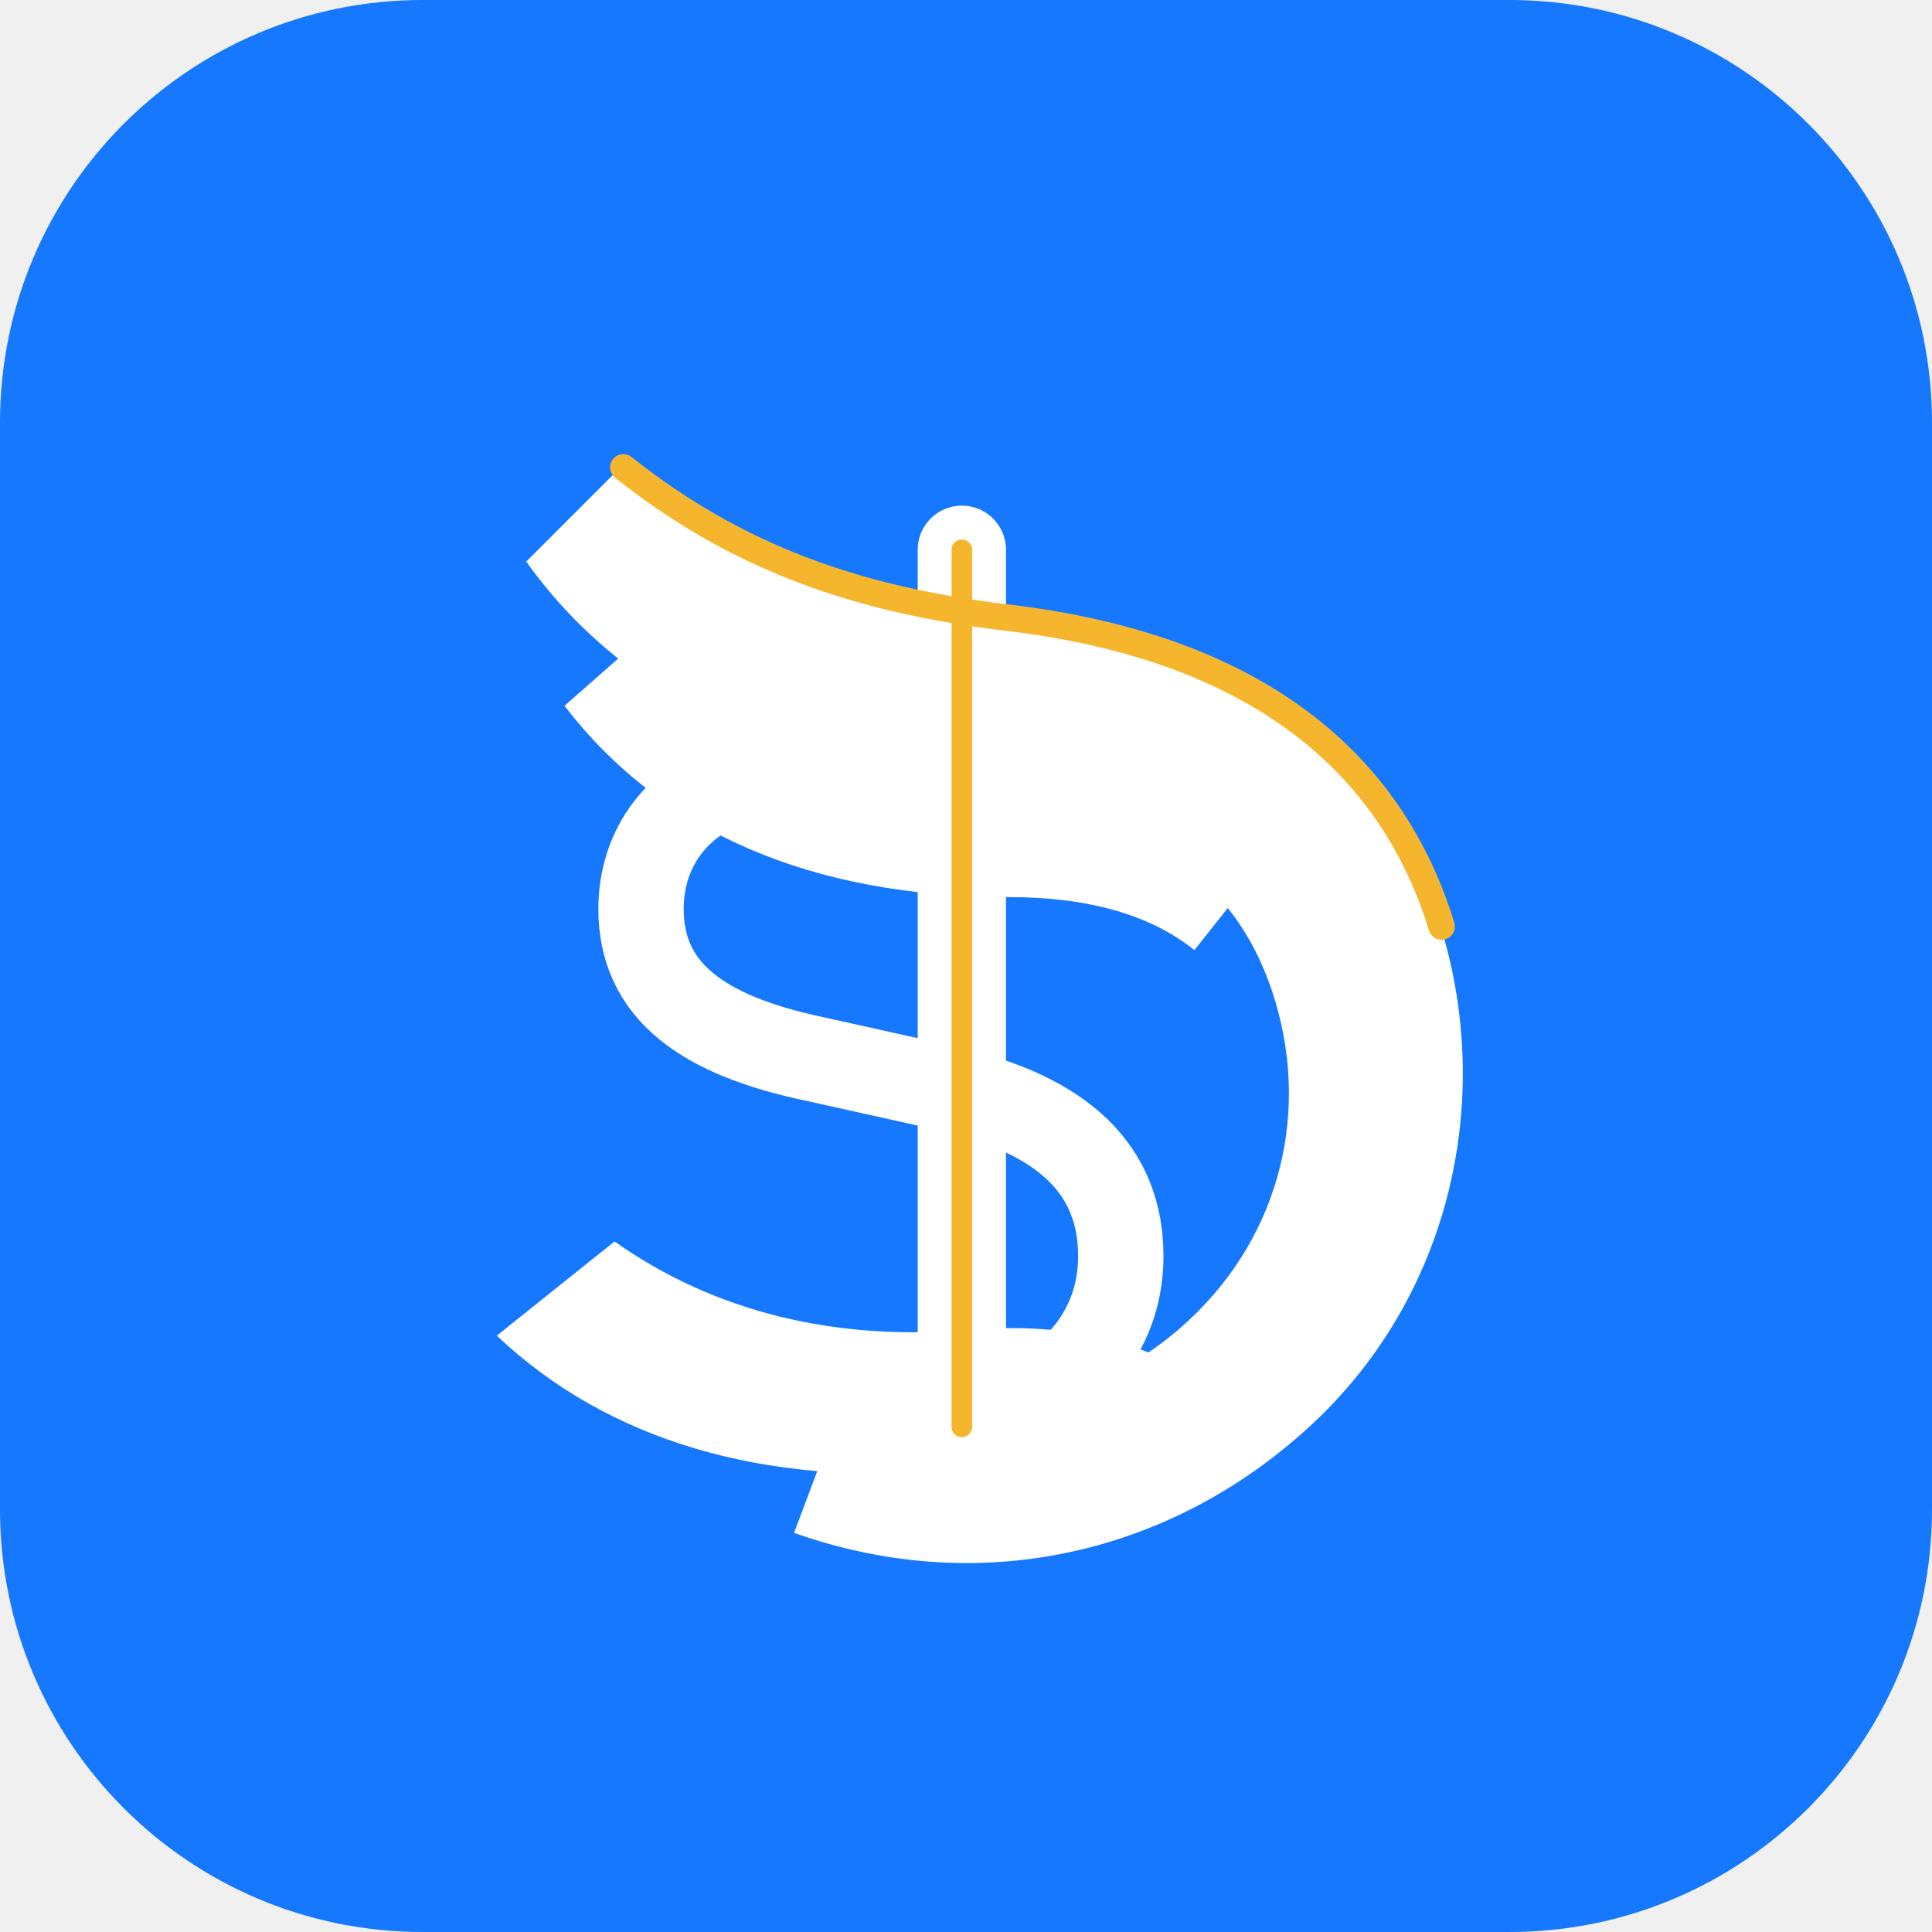
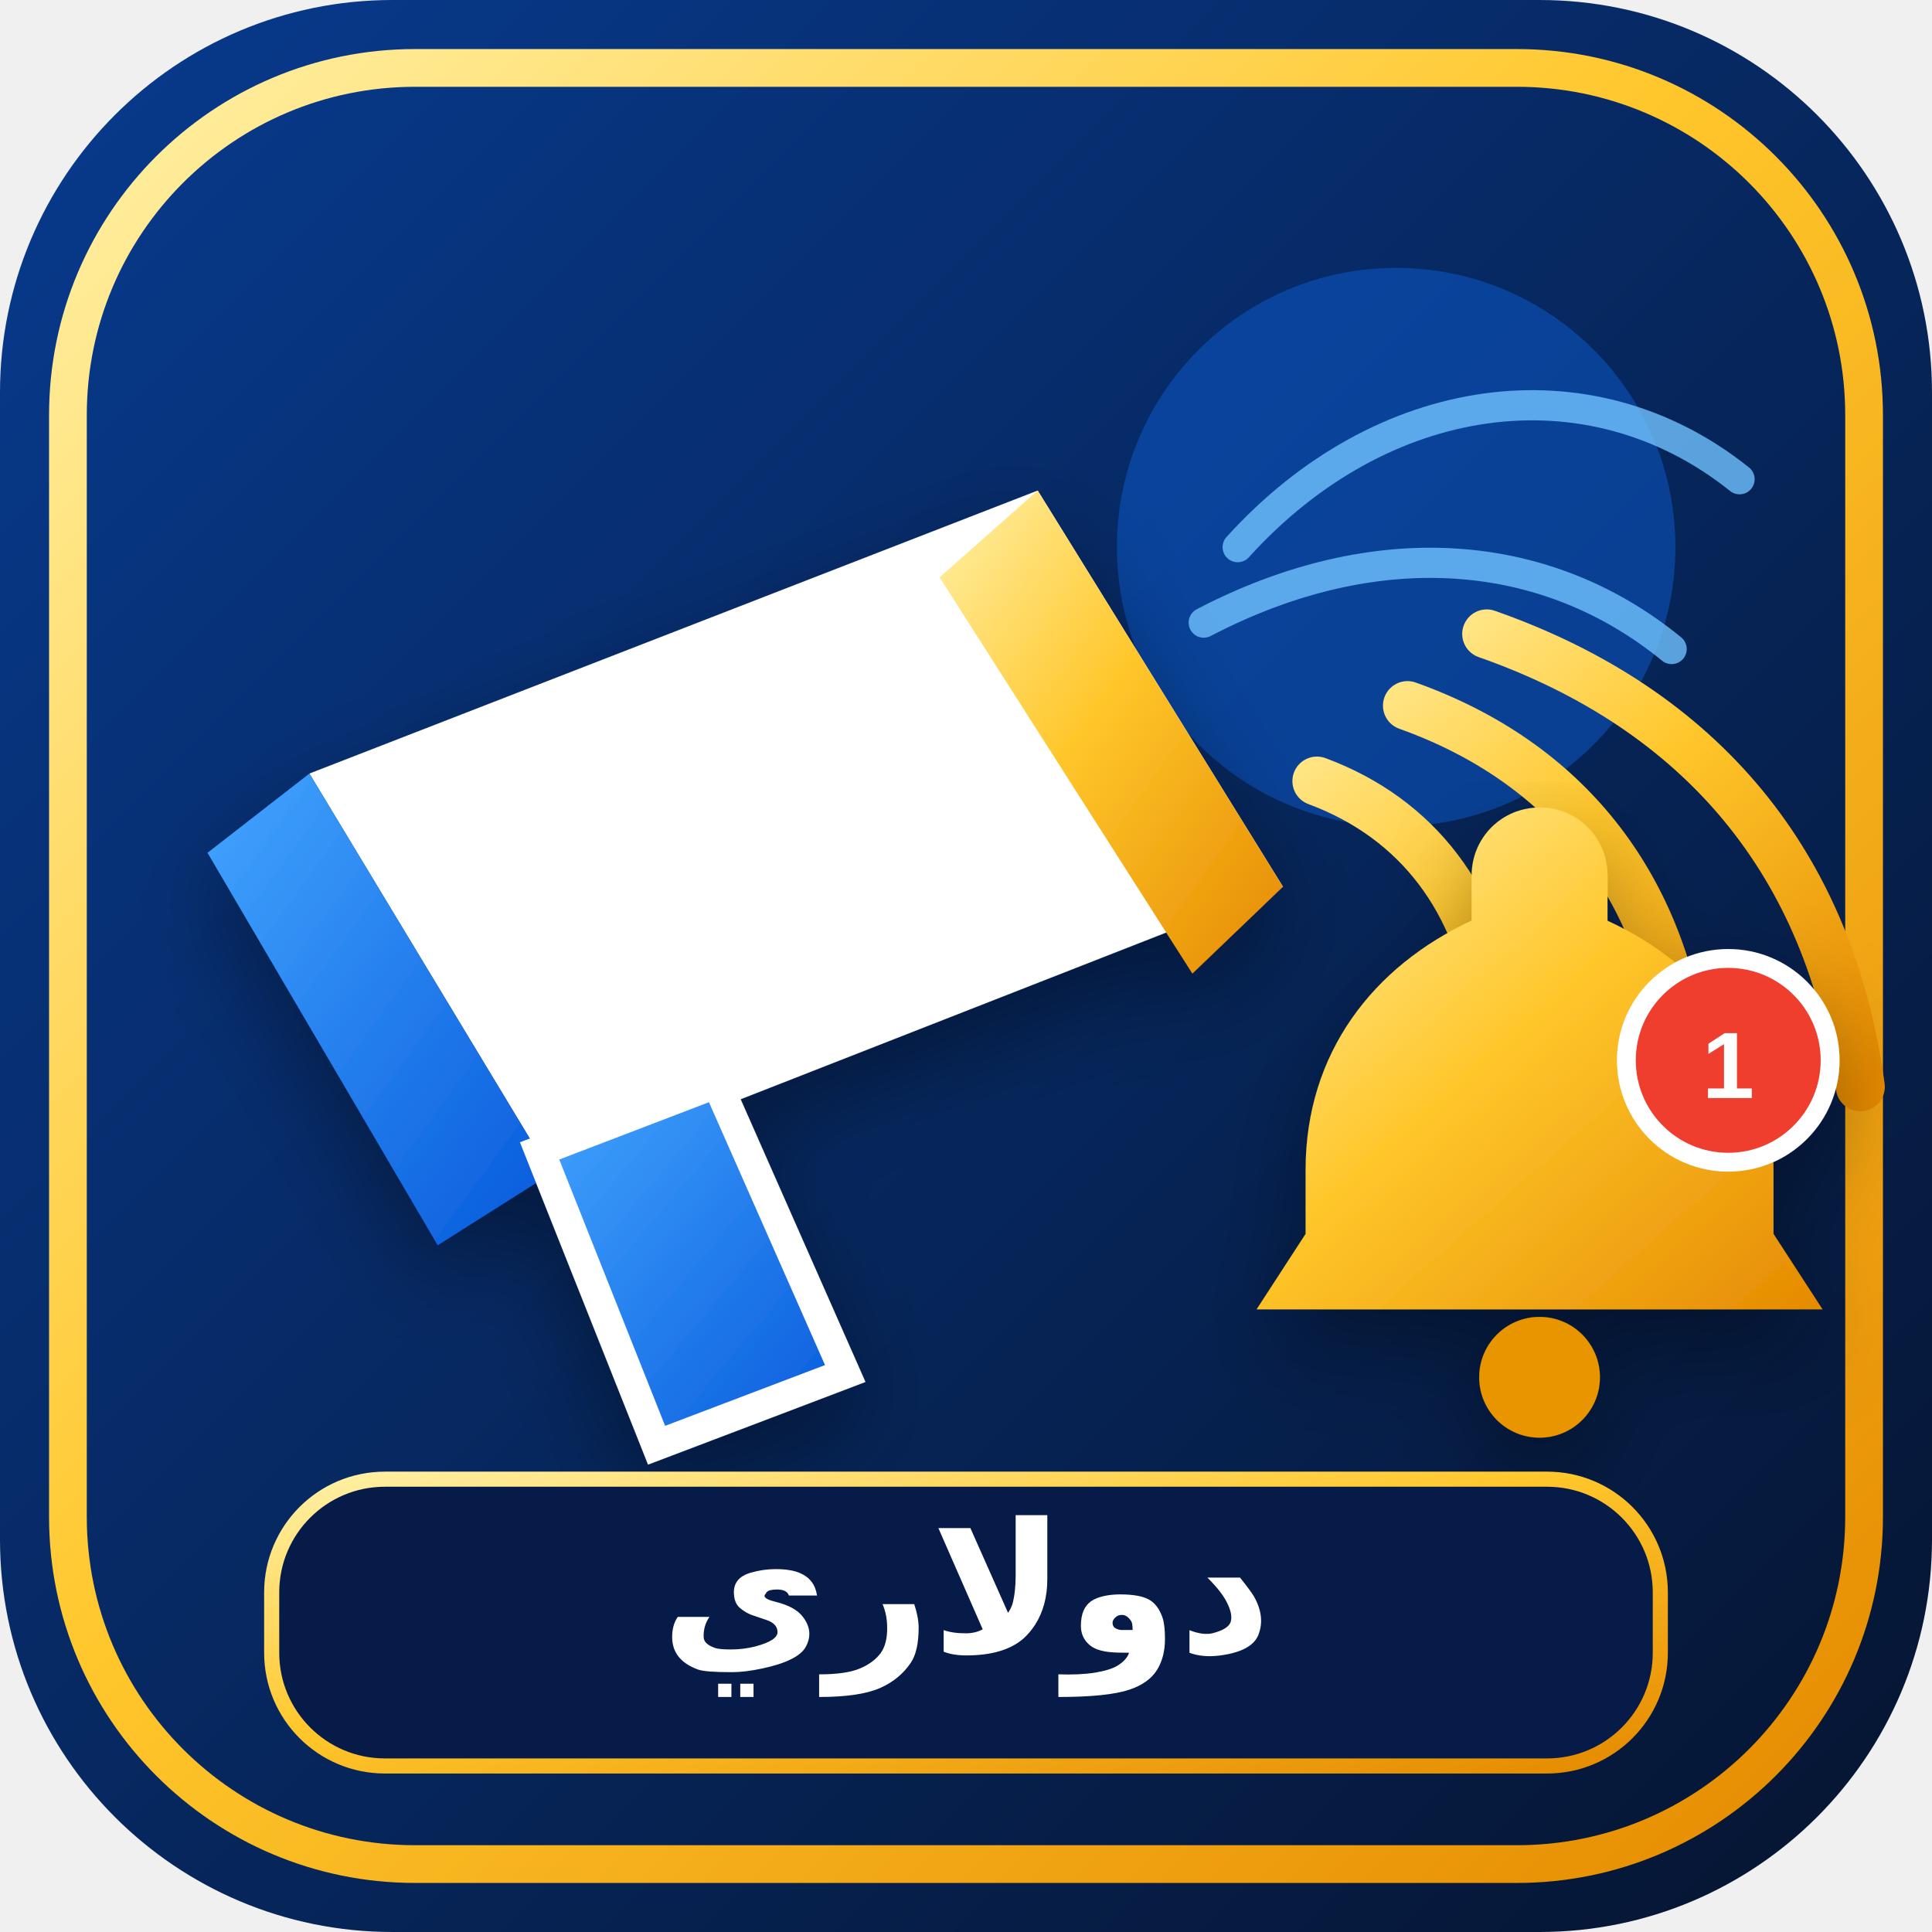
<svg xmlns="http://www.w3.org/2000/svg" viewBox="0 0 512 512" role="img" aria-label="دولاري">
-   <rect width="512" height="512" rx="112" fill="#1677FF" />
-   <g transform="translate(56 56) scale(.78)">
-     <path fill="#FFFFFF" d="M139 87C178 118 218 133 270 139c77 9 129 43 148 105c18 60 2 126-45 169c-48 44-113 58-175 36l18-48c45 14 89 3 119-27c30-30 39-73 24-113c-14-37-46-57-97-63c-70-8-123-34-155-79z" />
-     <path fill="#FFFFFF" d="M153 139c34 30 73 42 120 43c39 1 70 11 92 30l-31 39c-15-12-36-18-63-18c-67 0-118-22-151-65z" />
-     <path fill="#FFFFFF" d="M137 350c34 24 75 34 121 30c38-3 68 6 91 27l-31 39c-17-14-40-20-68-18c-62 5-115-10-153-46z" />
-     <path fill="none" stroke="#FFFFFF" stroke-width="30" stroke-linecap="round" d="M255 115v298" />
-     <path fill="none" stroke="#FFFFFF" stroke-width="29" stroke-linecap="round" d="M196 191c-29 0-50 19-50 46c0 28 21 43 59 51l45 10c40 9 59 28 59 57c0 33-28 57-72 57c-36 0-68-11-94-33" />
-     <path fill="none" stroke="#F5B62E" stroke-width="7" stroke-linecap="round" d="M255 115v298" />
-     <path fill="none" stroke="#F5B62E" stroke-width="9" stroke-linecap="round" d="M140 87c39 31 80 45 130 51c77 9 129 43 148 105" />
+   <defs>
+     <linearGradient id="bg" x1="0" y1="0" x2="1" y2="1">
+       <stop stop-color="#073b8f" />
+       <stop offset="1" stop-color="#06142f" />
+     </linearGradient>
+     <linearGradient id="gold" x1="0" y1="0" x2="1" y2="1">
+       <stop stop-color="#fff1a8" />
+       <stop offset=".45" stop-color="#ffc72c" />
+       <stop offset="1" stop-color="#e58a00" />
+     </linearGradient>
+     <linearGradient id="blue" x1="0" y1="0" x2="1" y2="1">
+       <stop stop-color="#43a5ff" />
+       <stop offset="1" stop-color="#0759db" />
+     </linearGradient>
+     <filter id="shadow">
+       <feDropShadow dx="0" dy="10" stdDeviation="12" flood-opacity=".35" />
+     </filter>
+   </defs>
+   <rect width="512" height="512" rx="104" fill="url(#bg)" />
+   <rect x="18" y="18" width="476" height="476" rx="92" fill="none" stroke="url(#gold)" stroke-width="10" />
+   <circle cx="370" cy="145" r="74" fill="#0b5bcf" opacity=".5" />
+   <path d="M328 145c38-42 93-50 133-18M319 165c46-24 91-20 124 7" fill="none" stroke="#6fc2ff" stroke-width="8" stroke-linecap="round" opacity=".8" />
+   <g filter="url(#shadow)">
+     <path d="M82 205 L275 130 L340 235 L146 311 Z" fill="#fff" />
+     <path d="M82 205 L146 311 L116 330 L55 226 Z" fill="url(#blue)" />
+     <path d="M275 130 L340 235 L316 258 L249 153 Z" fill="url(#gold)" />
+     <path d="M143 305 L190 287 L224 364 L174 383 Z" fill="url(#blue)" stroke="#fff" stroke-width="8" />
  </g>
+   <path d="M349 207c27 10 43 32 47 61M373 187c42 15 67 47 73 91M394 168c57 20 91 61 99 120" fill="none" stroke="url(#gold)" stroke-width="13" stroke-linecap="round" />
+   <g filter="url(#shadow)">
+     <path d="M346 310c0-31 18-54 44-66v-12c0-10 8-18 18-18s18 8 18 18v12c26 12 44 35 44 66v17l13 20H333l13-20z" fill="url(#gold)" />
+     <circle cx="408" cy="365" r="16" fill="#e89500" />
+     <circle cx="458" cy="281" r="27" fill="#ef3d2f" stroke="#fff" stroke-width="5" />
+     <text x="458" y="291" text-anchor="middle" font-family="Arial,sans-serif" font-size="25" font-weight="800" fill="#fff">1</text>
+   </g>
+   <rect x="72" y="392" width="368" height="76" rx="30" fill="#071b49" stroke="url(#gold)" stroke-width="4" />
+   <text x="256" y="438" text-anchor="middle" direction="rtl" font-family="Tahoma,Arial,sans-serif" font-size="48" font-weight="900" fill="#fff">دولاري</text>
</svg>
